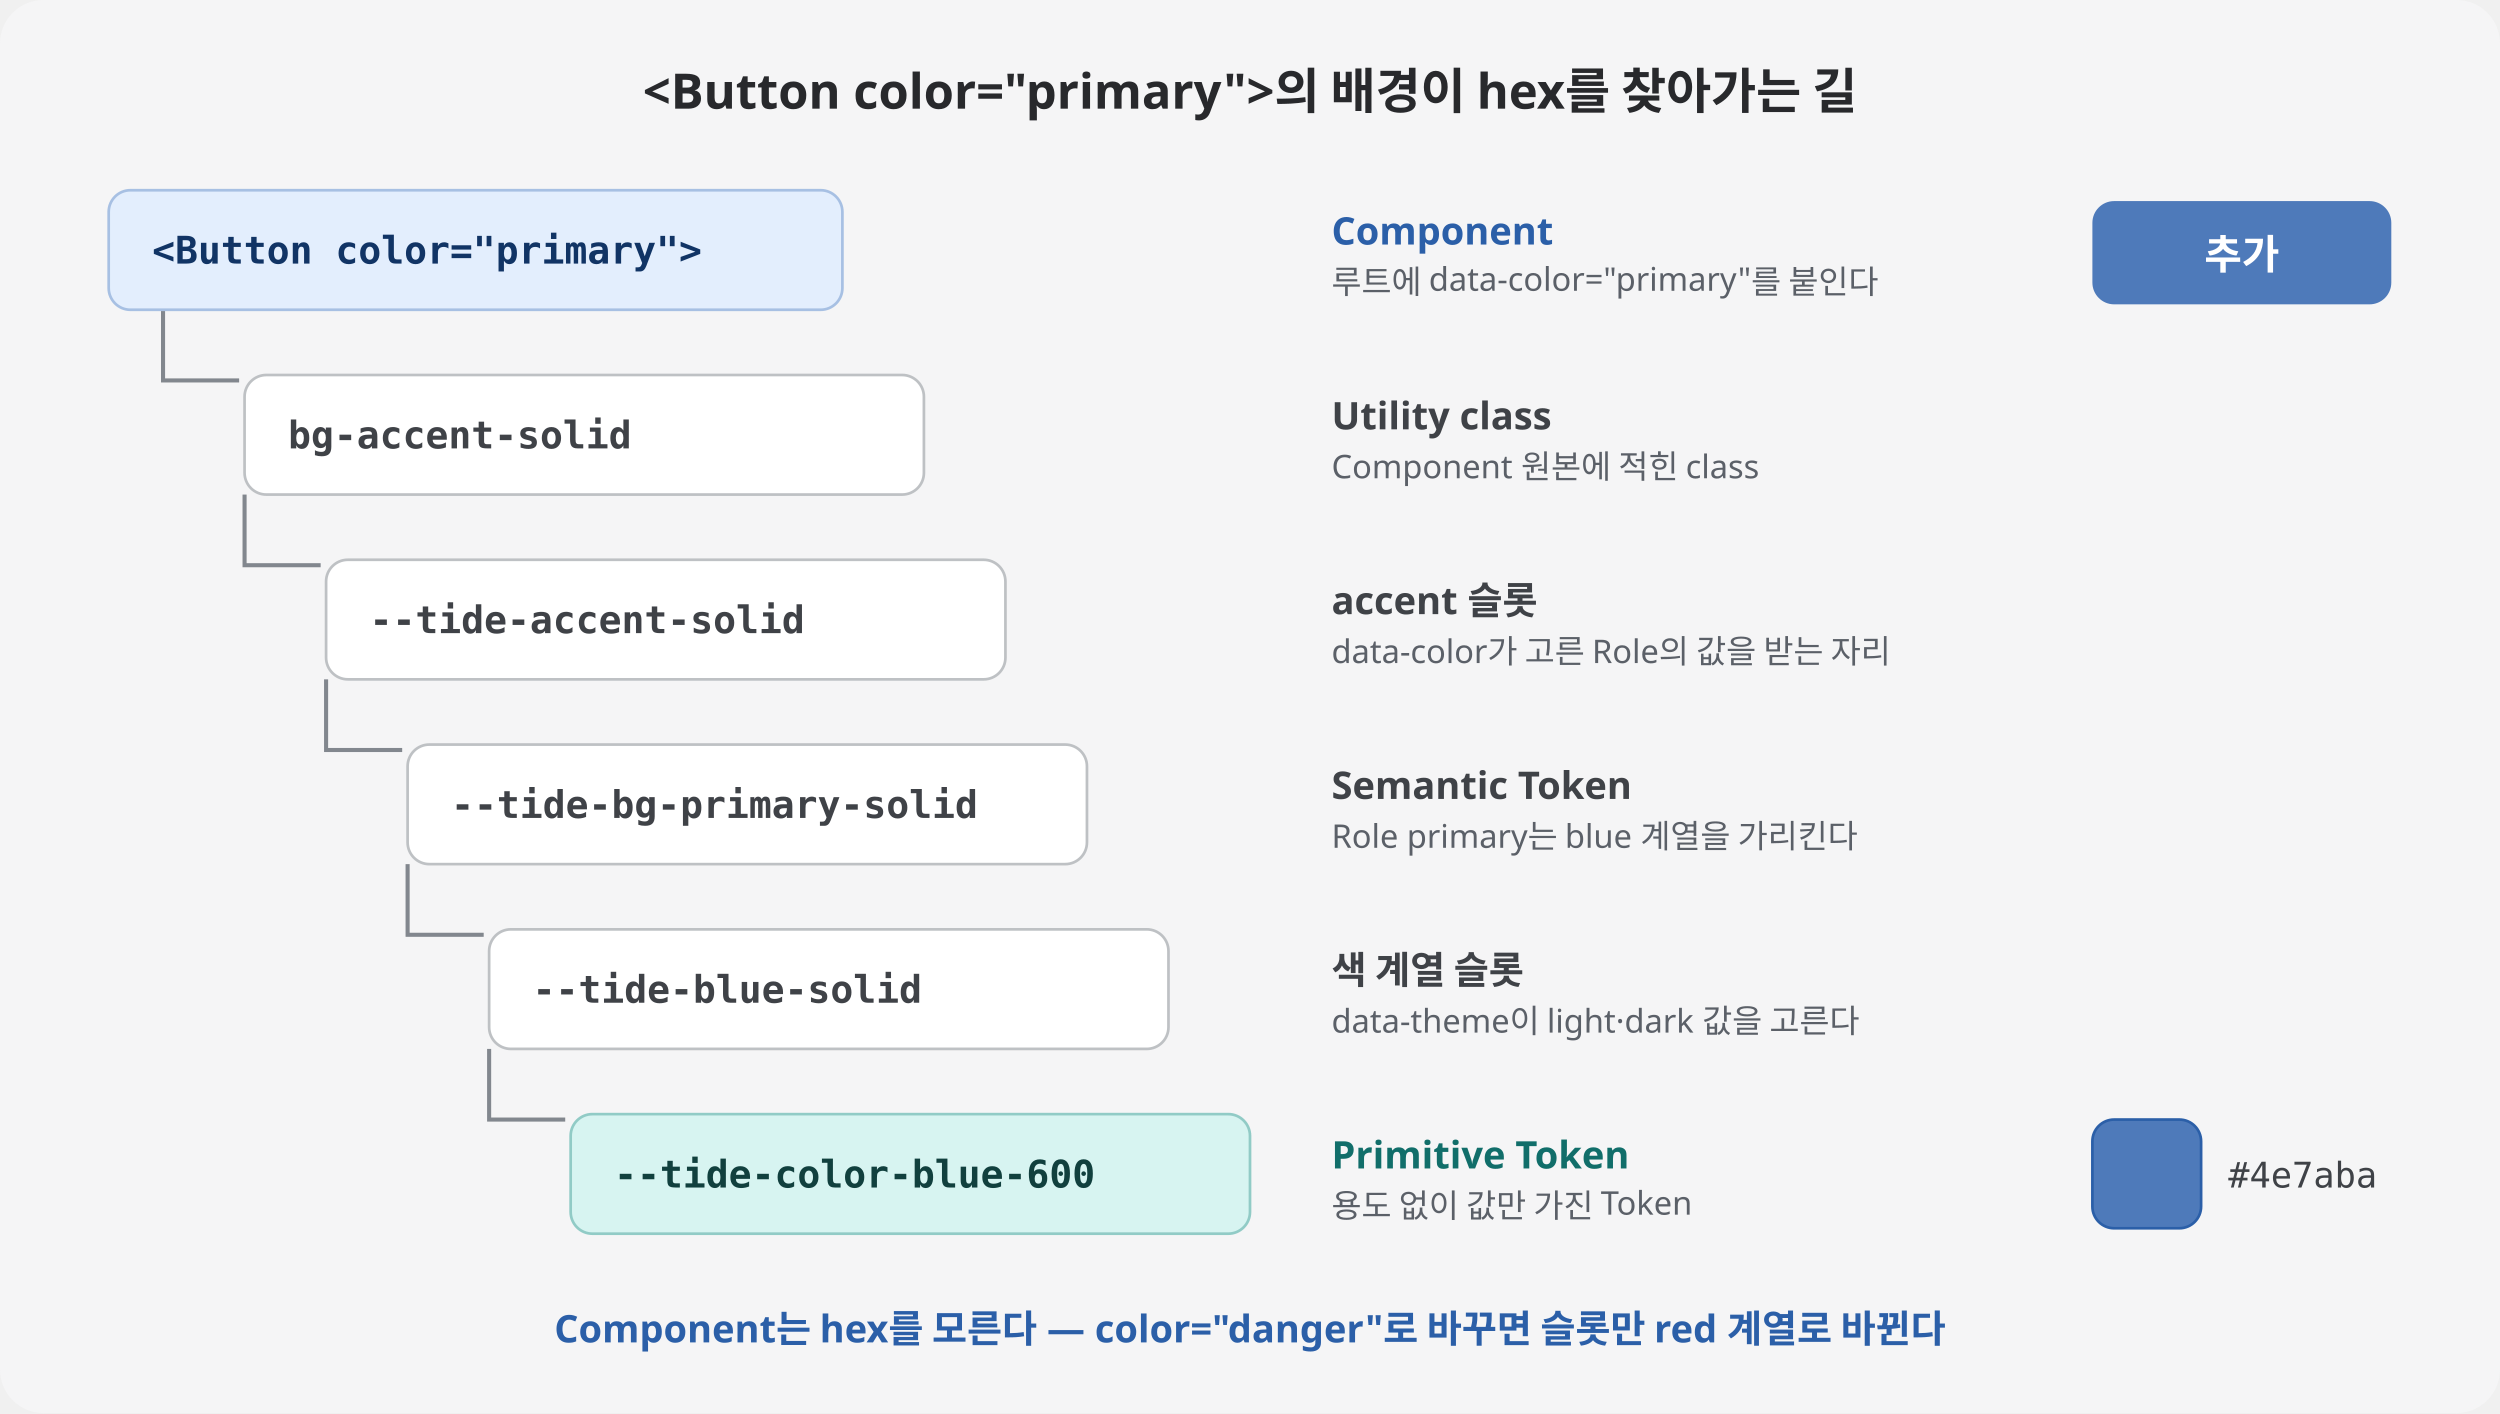
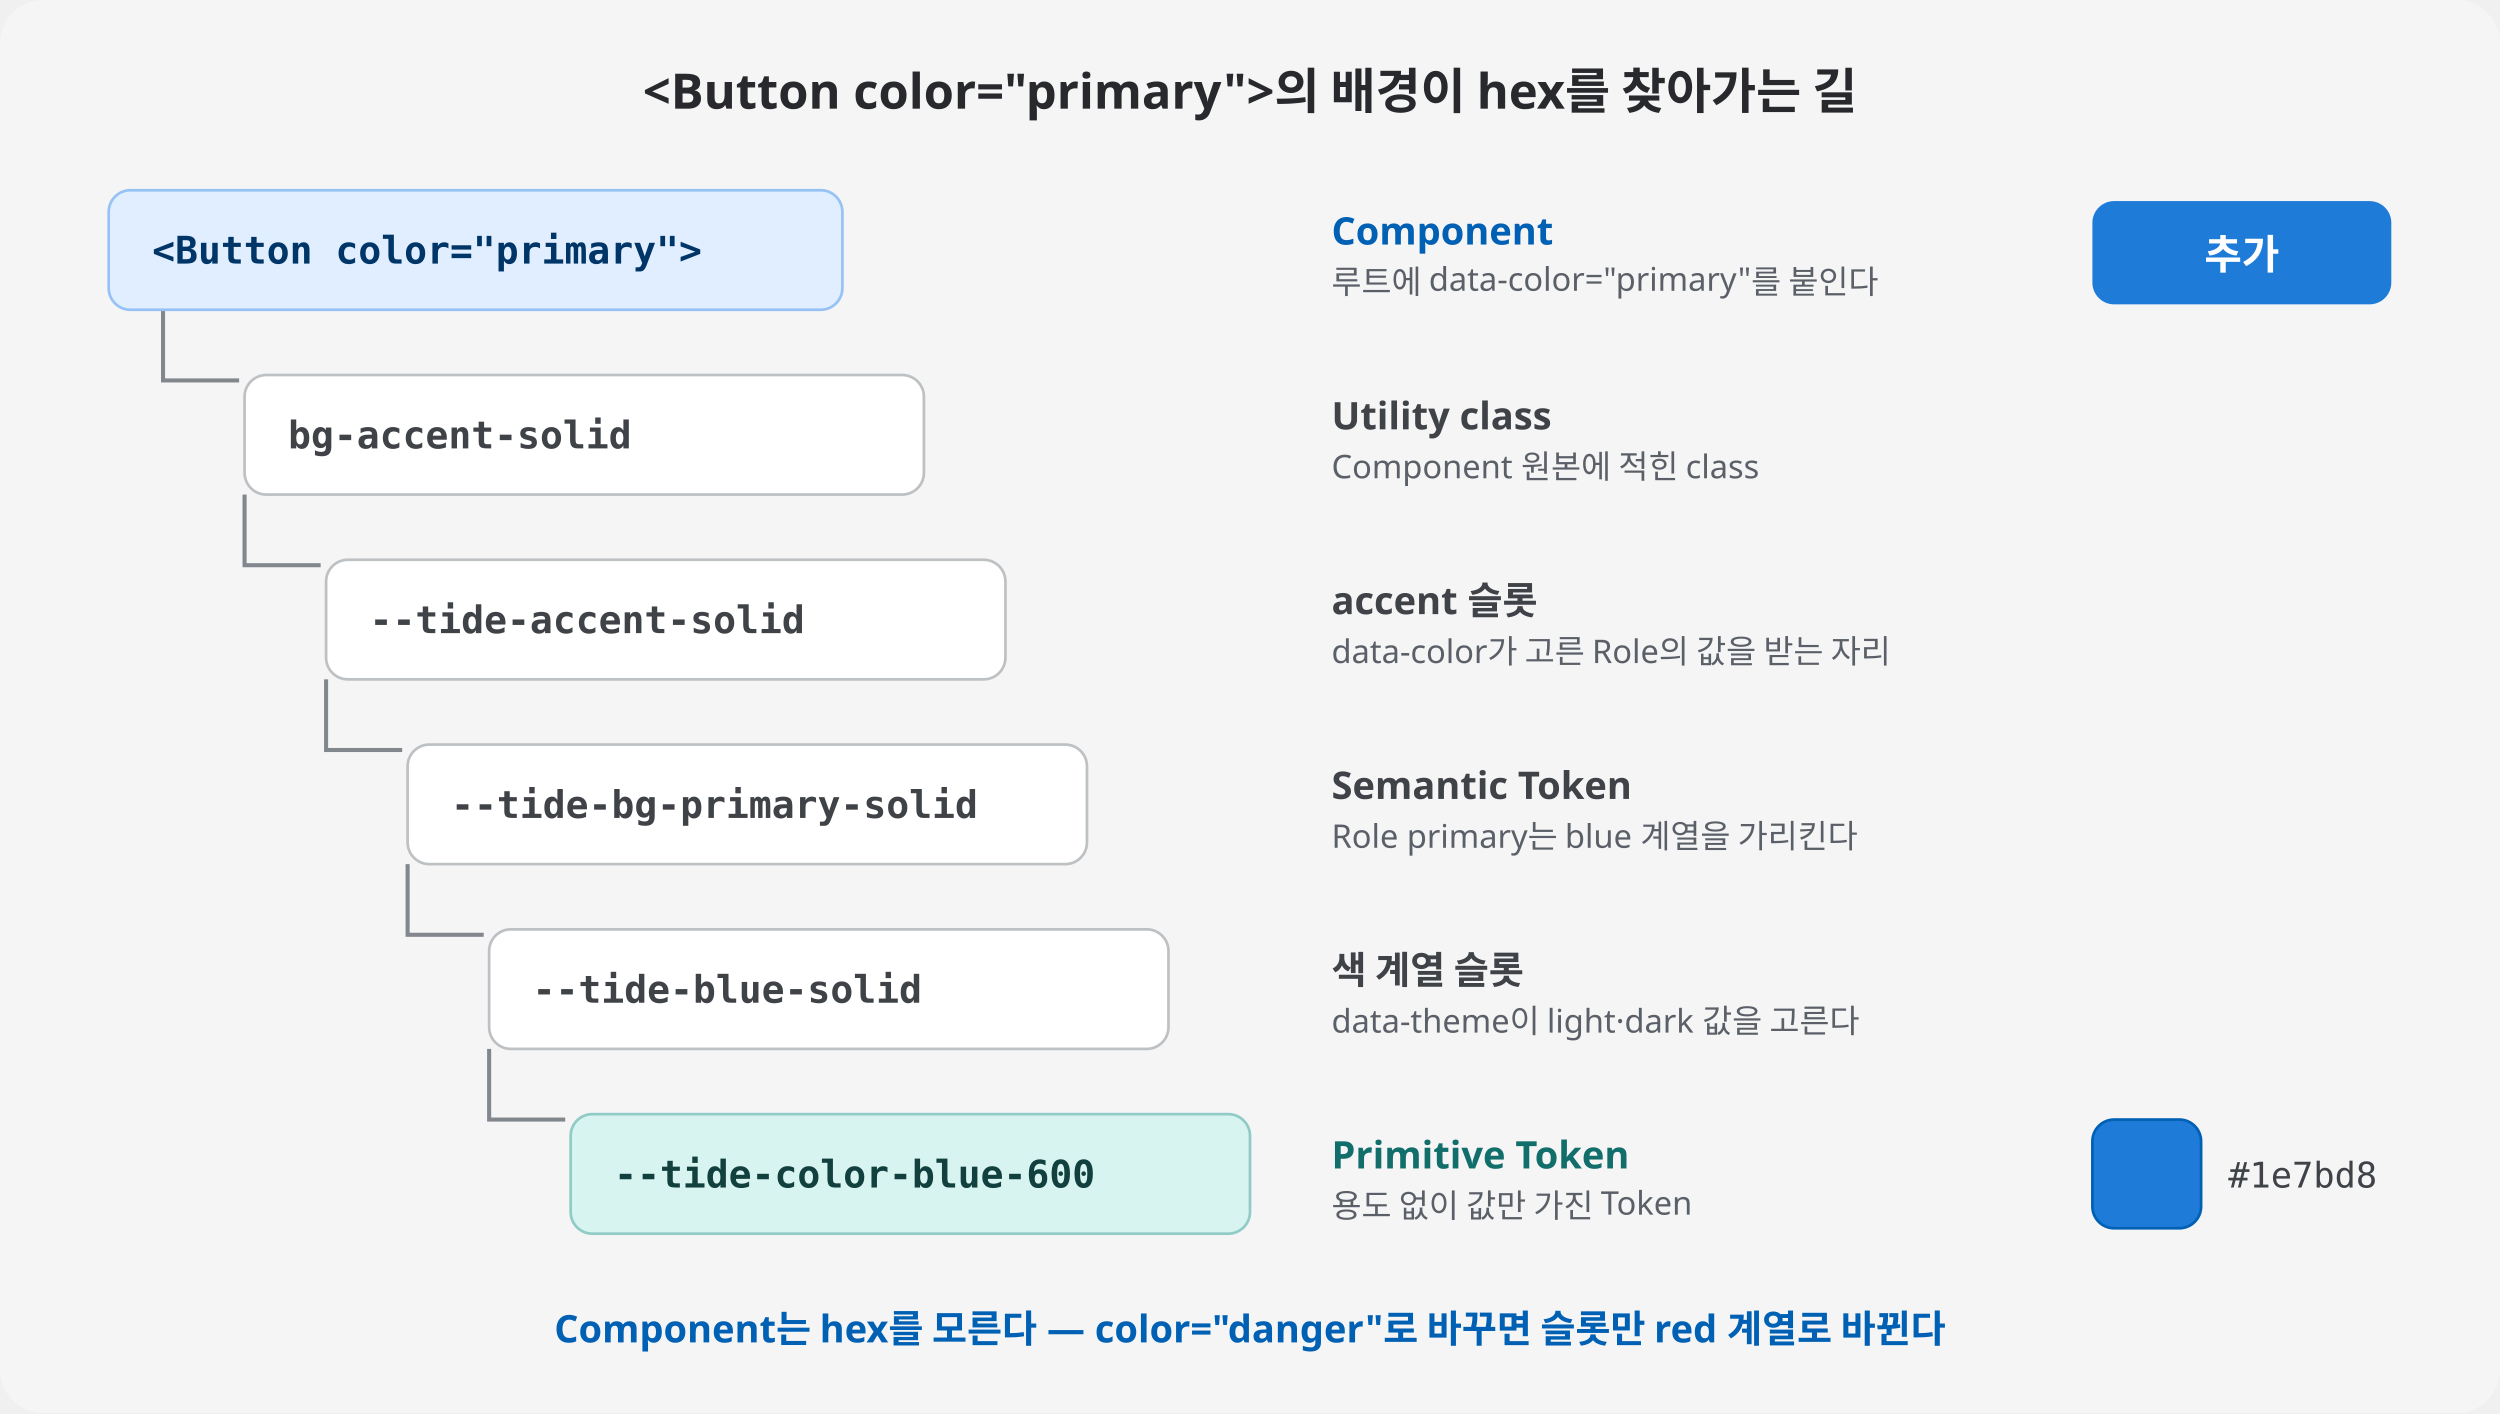
<svg xmlns="http://www.w3.org/2000/svg" viewBox="0 0 920 520" width="920" height="520" font-family="Pretendard, 'Apple SD Gothic Neo', 'Noto Sans KR', sans-serif">
  <style>
    .bg { fill: #f5f5f6; }
    .title { fill: #28292c; }
    .t1 { fill: #3f4247; }
    .t2 { fill: #5b6068; }
-     .note { fill: #2b5fa8; }
+     .note { fill: #0060b3; }
    .ln { fill: none; stroke: #82878e; }
    .box { fill: #ffffff; stroke: #bec1c4; }
    .mono { fill: #3f4247; }
-     .swatch { stroke: #2b5fa8; }
+     .swatch { stroke: #0060b3; }
    .mint { fill: #d7f4f1; stroke: #91cbc6; } .mint-1 { fill: #11403e; } .mint-2 { fill: #116e6a; }
-     .blue { fill: #e3eefd; stroke: #a7c0e3; } .blue-1 { fill: #113465; } .blue-2 { fill: #2b5fa8; }
+     .blue { fill: #e1eeff; stroke: #97c2f4; } .blue-1 { fill: #003568; } .blue-2 { fill: #0060b3; }
    @media (prefers-color-scheme: dark) {
      .bg { fill: #1a1a1a; }
      .title { fill: #f0f0f0; }
      .t1 { fill: #e8e8e8; }
      .t2 { fill: #9a9a9a; }
-       .note { fill: #65a1f9; }
+       .note { fill: #53a3fe; }
      .ln { stroke: #8a8a8a; }
      .box { fill: #2a2b2e; stroke: #5b6068; }
      .mono { fill: #e8e8ea; }
-       .swatch { stroke: #a7c0e3; }
+       .swatch { stroke: #97c2f4; }
      .mint { fill: #11403e; stroke: #91cbc6; } .mint-1 { fill: #d7f4f1; } .mint-2 { fill: #91cbc6; }
-       .blue { fill: #113465; stroke: #65a1f9; } .blue-1 { fill: #e3eefd; } .blue-2 { fill: #a7c0e3; }
+       .blue { fill: #003568; stroke: #53a3fe; } .blue-1 { fill: #e1eeff; } .blue-2 { fill: #97c2f4; }
    }
  </style>
  <rect class="bg" width="920" height="520" rx="16" />
  <text class="title" x="460" y="40" font-size="18" font-weight="700" text-anchor="middle">&lt;Button color="primary"&gt;의 배경이 hex를 찾아가는 길</text>
  <g class="ln" stroke-width="1.5">
    <path d="M60,114 V140 H88" />
    <path d="M90,182 V208 H118" />
    <path d="M120,250 V276 H148" />
    <path d="M150,318 V344 H178" />
    <path d="M180,386 V412 H208" />
  </g>
  <g font-family="ui-monospace, Menlo, monospace" font-size="14" font-weight="700">
    <rect class="blue" x="40" y="70" width="270" height="44" rx="8" />
    <text class="blue-1" x="56" y="97">&lt;Button color="primary"&gt;</text>
    <rect class="box" x="90" y="138" width="250" height="44" rx="8" />
    <text class="mono" x="106" y="165">bg-accent-solid</text>
    <rect class="box" x="120" y="206" width="250" height="44" rx="8" />
    <text class="mono" x="136" y="233">--tide-accent-solid</text>
    <rect class="box" x="150" y="274" width="250" height="44" rx="8" />
    <text class="mono" x="166" y="301">--tide-bg-primary-solid</text>
    <rect class="box" x="180" y="342" width="250" height="44" rx="8" />
    <text class="mono" x="196" y="369">--tide-blue-solid</text>
    <rect class="mint" x="210" y="410" width="250" height="44" rx="8" />
    <text class="mint-1" x="226" y="437">--tide-color-blue-600</text>
  </g>
  <g font-size="14" font-weight="700">
    <text class="blue-2" x="490" y="90">Component</text>
    <text class="t1" x="490" y="158">Utility class</text>
    <text class="t1" x="490" y="226">accent 슬롯</text>
    <text class="t1" x="490" y="294">Semantic Token</text>
    <text class="t1" x="490" y="362">색 계열 슬롯</text>
    <text class="mint-2" x="490" y="430">Primitive Token</text>
  </g>
  <g class="t2" font-size="12">
    <text x="490" y="108">루트에 data-color="primary"를 붙인다</text>
    <text x="490" y="176">Component 원본에 적힌 class</text>
    <text x="490" y="244">data-color가 고른 Role의 값을 받는 자리</text>
    <text x="490" y="312">Role primary는 blue 계열을 가리킨다</text>
    <text x="490" y="380">data-theme이 light·dark 값을 고른다</text>
    <text x="490" y="448">용도 없이 값만 가진 Token</text>
  </g>
-   <rect x="770" y="74" width="110" height="38" rx="8" fill="#4e7aba" />
+   <rect x="770" y="74" width="110" height="38" rx="8" fill="#1e7bd8" />
  <text x="825" y="99" fill="#ffffff" font-size="15" font-weight="700" text-anchor="middle">추가</text>
-   <rect class="swatch" x="770" y="412" width="40" height="40" rx="8" fill="#4e7aba" />
-   <text class="t1" x="820" y="437" font-size="13" font-family="ui-monospace, Menlo, monospace">#4e7aba</text>
+   <rect class="swatch" x="770" y="412" width="40" height="40" rx="8" fill="#1e7bd8" />
+   <text class="t1" x="820" y="437" font-size="13" font-family="ui-monospace, Menlo, monospace">#1e7bd8</text>
  <text class="note" x="460" y="494" font-size="14" font-weight="700" text-anchor="middle">Component는 hex를 모른다 — color="danger"로 바꾸면 슬롯만 red 계열로 바뀐다</text>
</svg>
